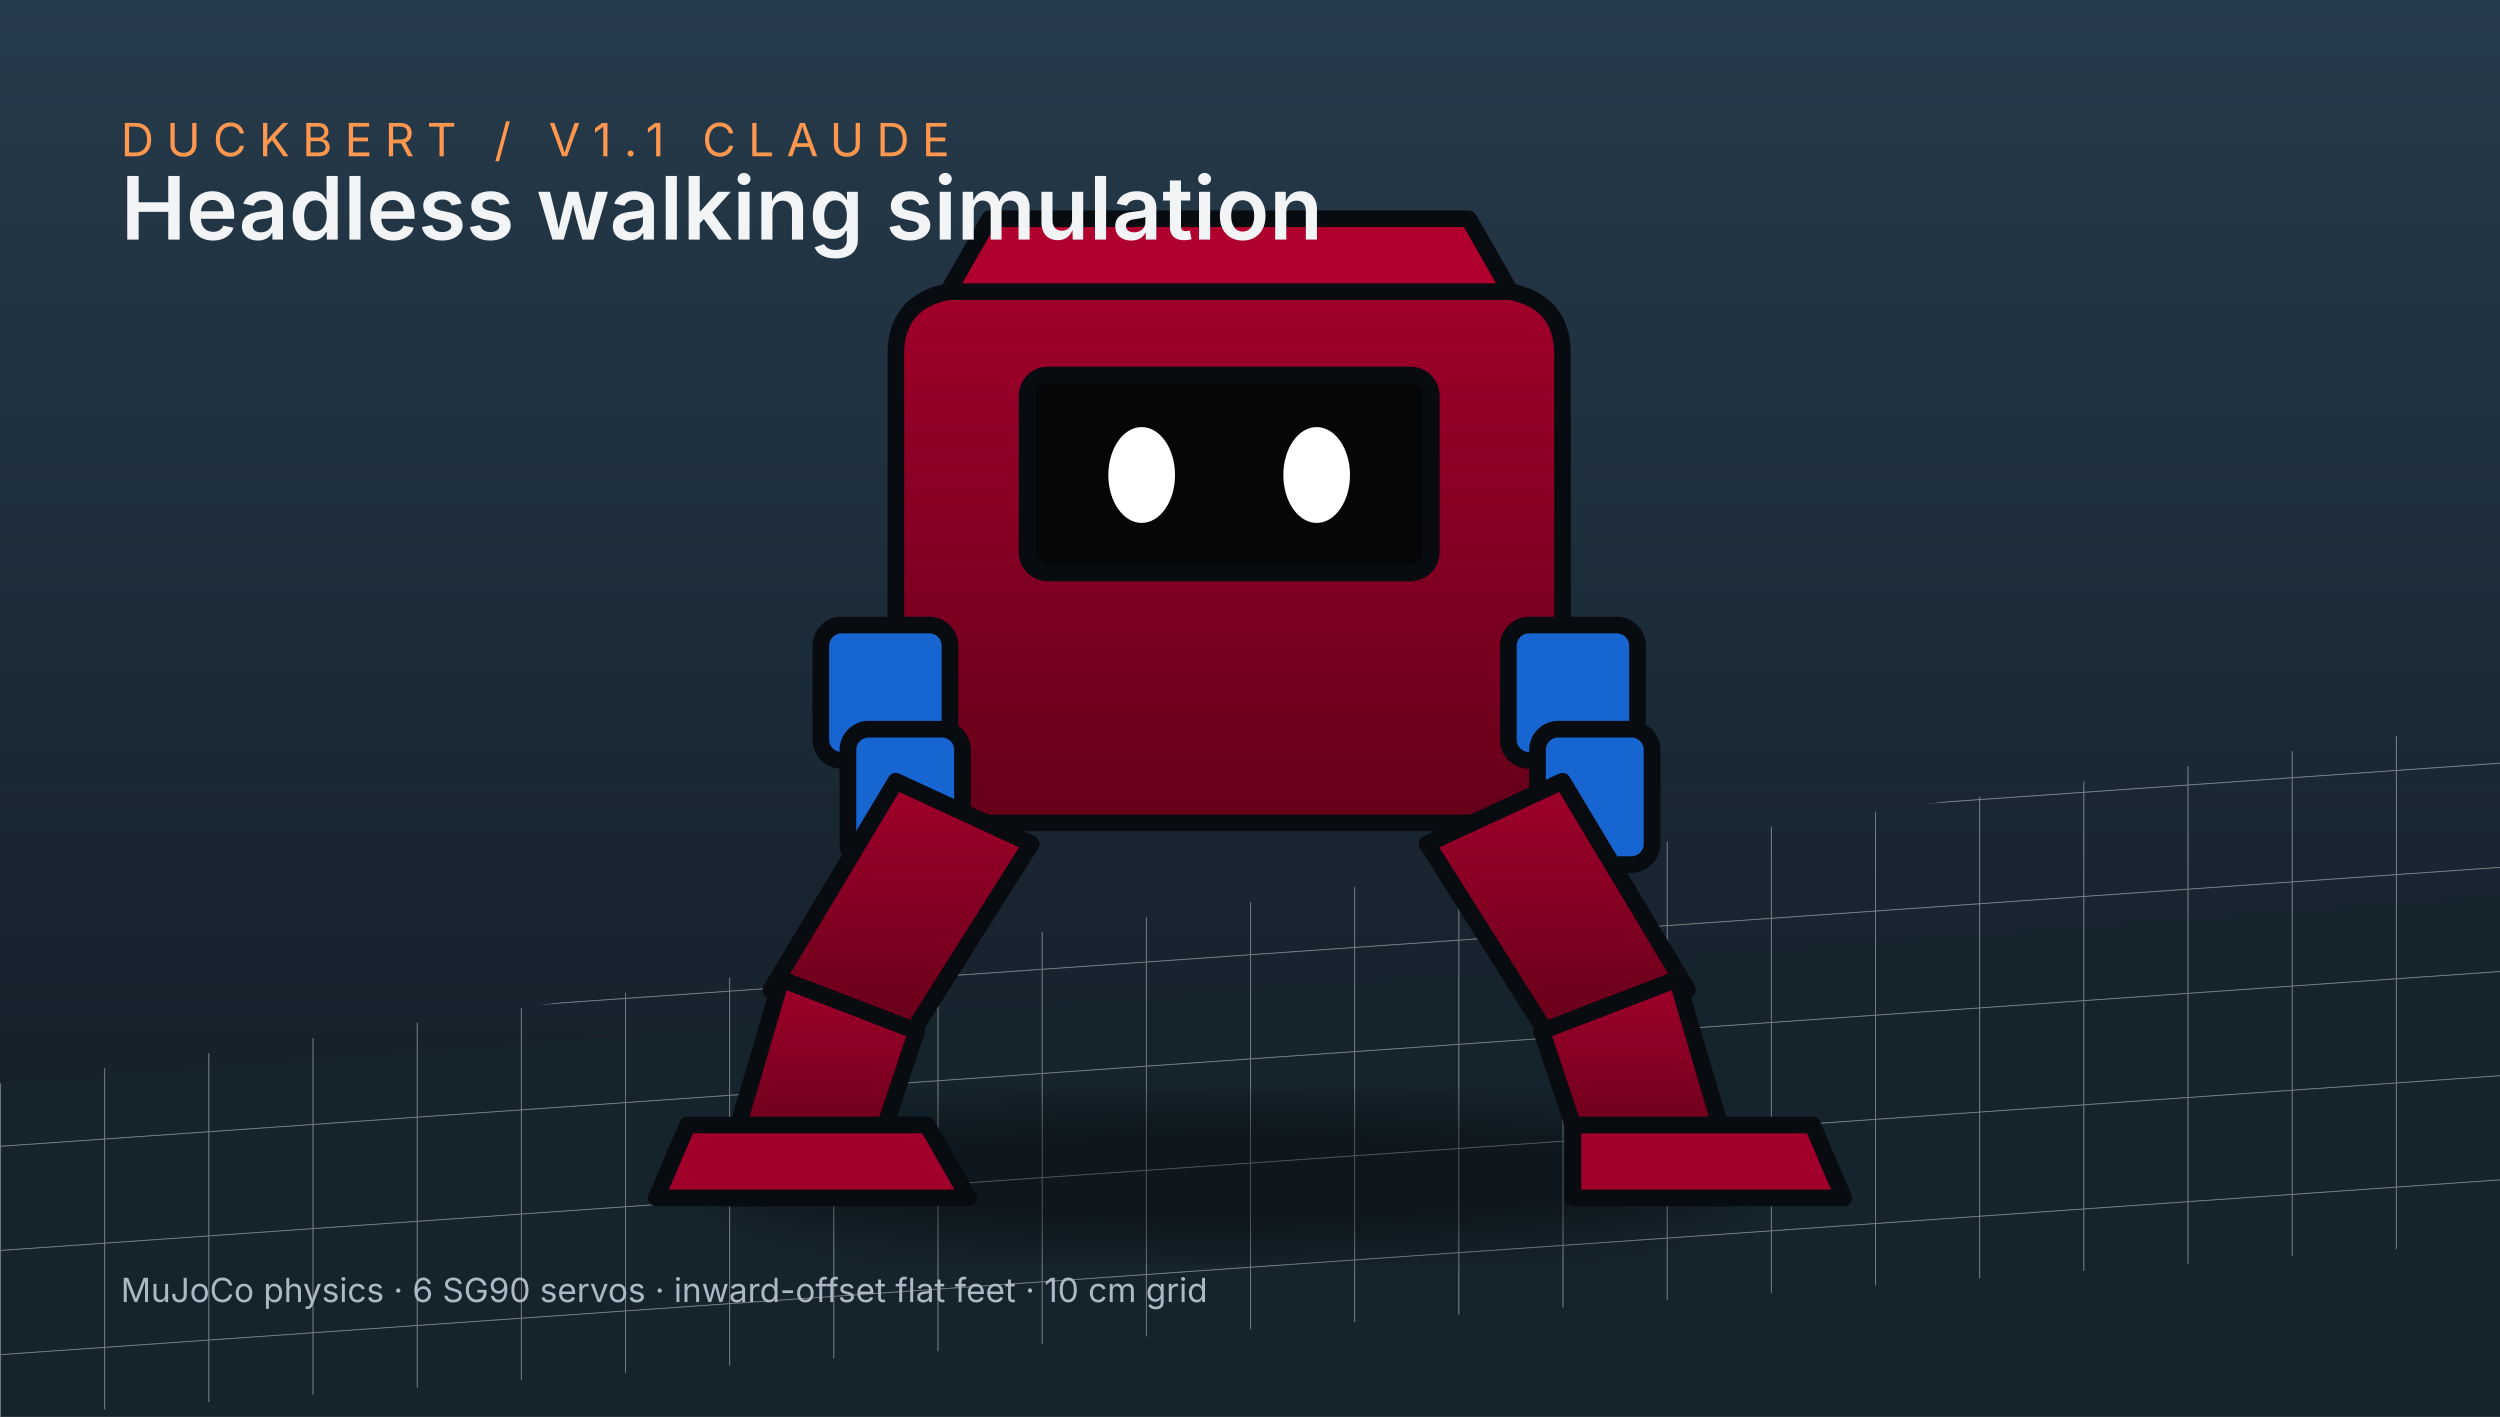
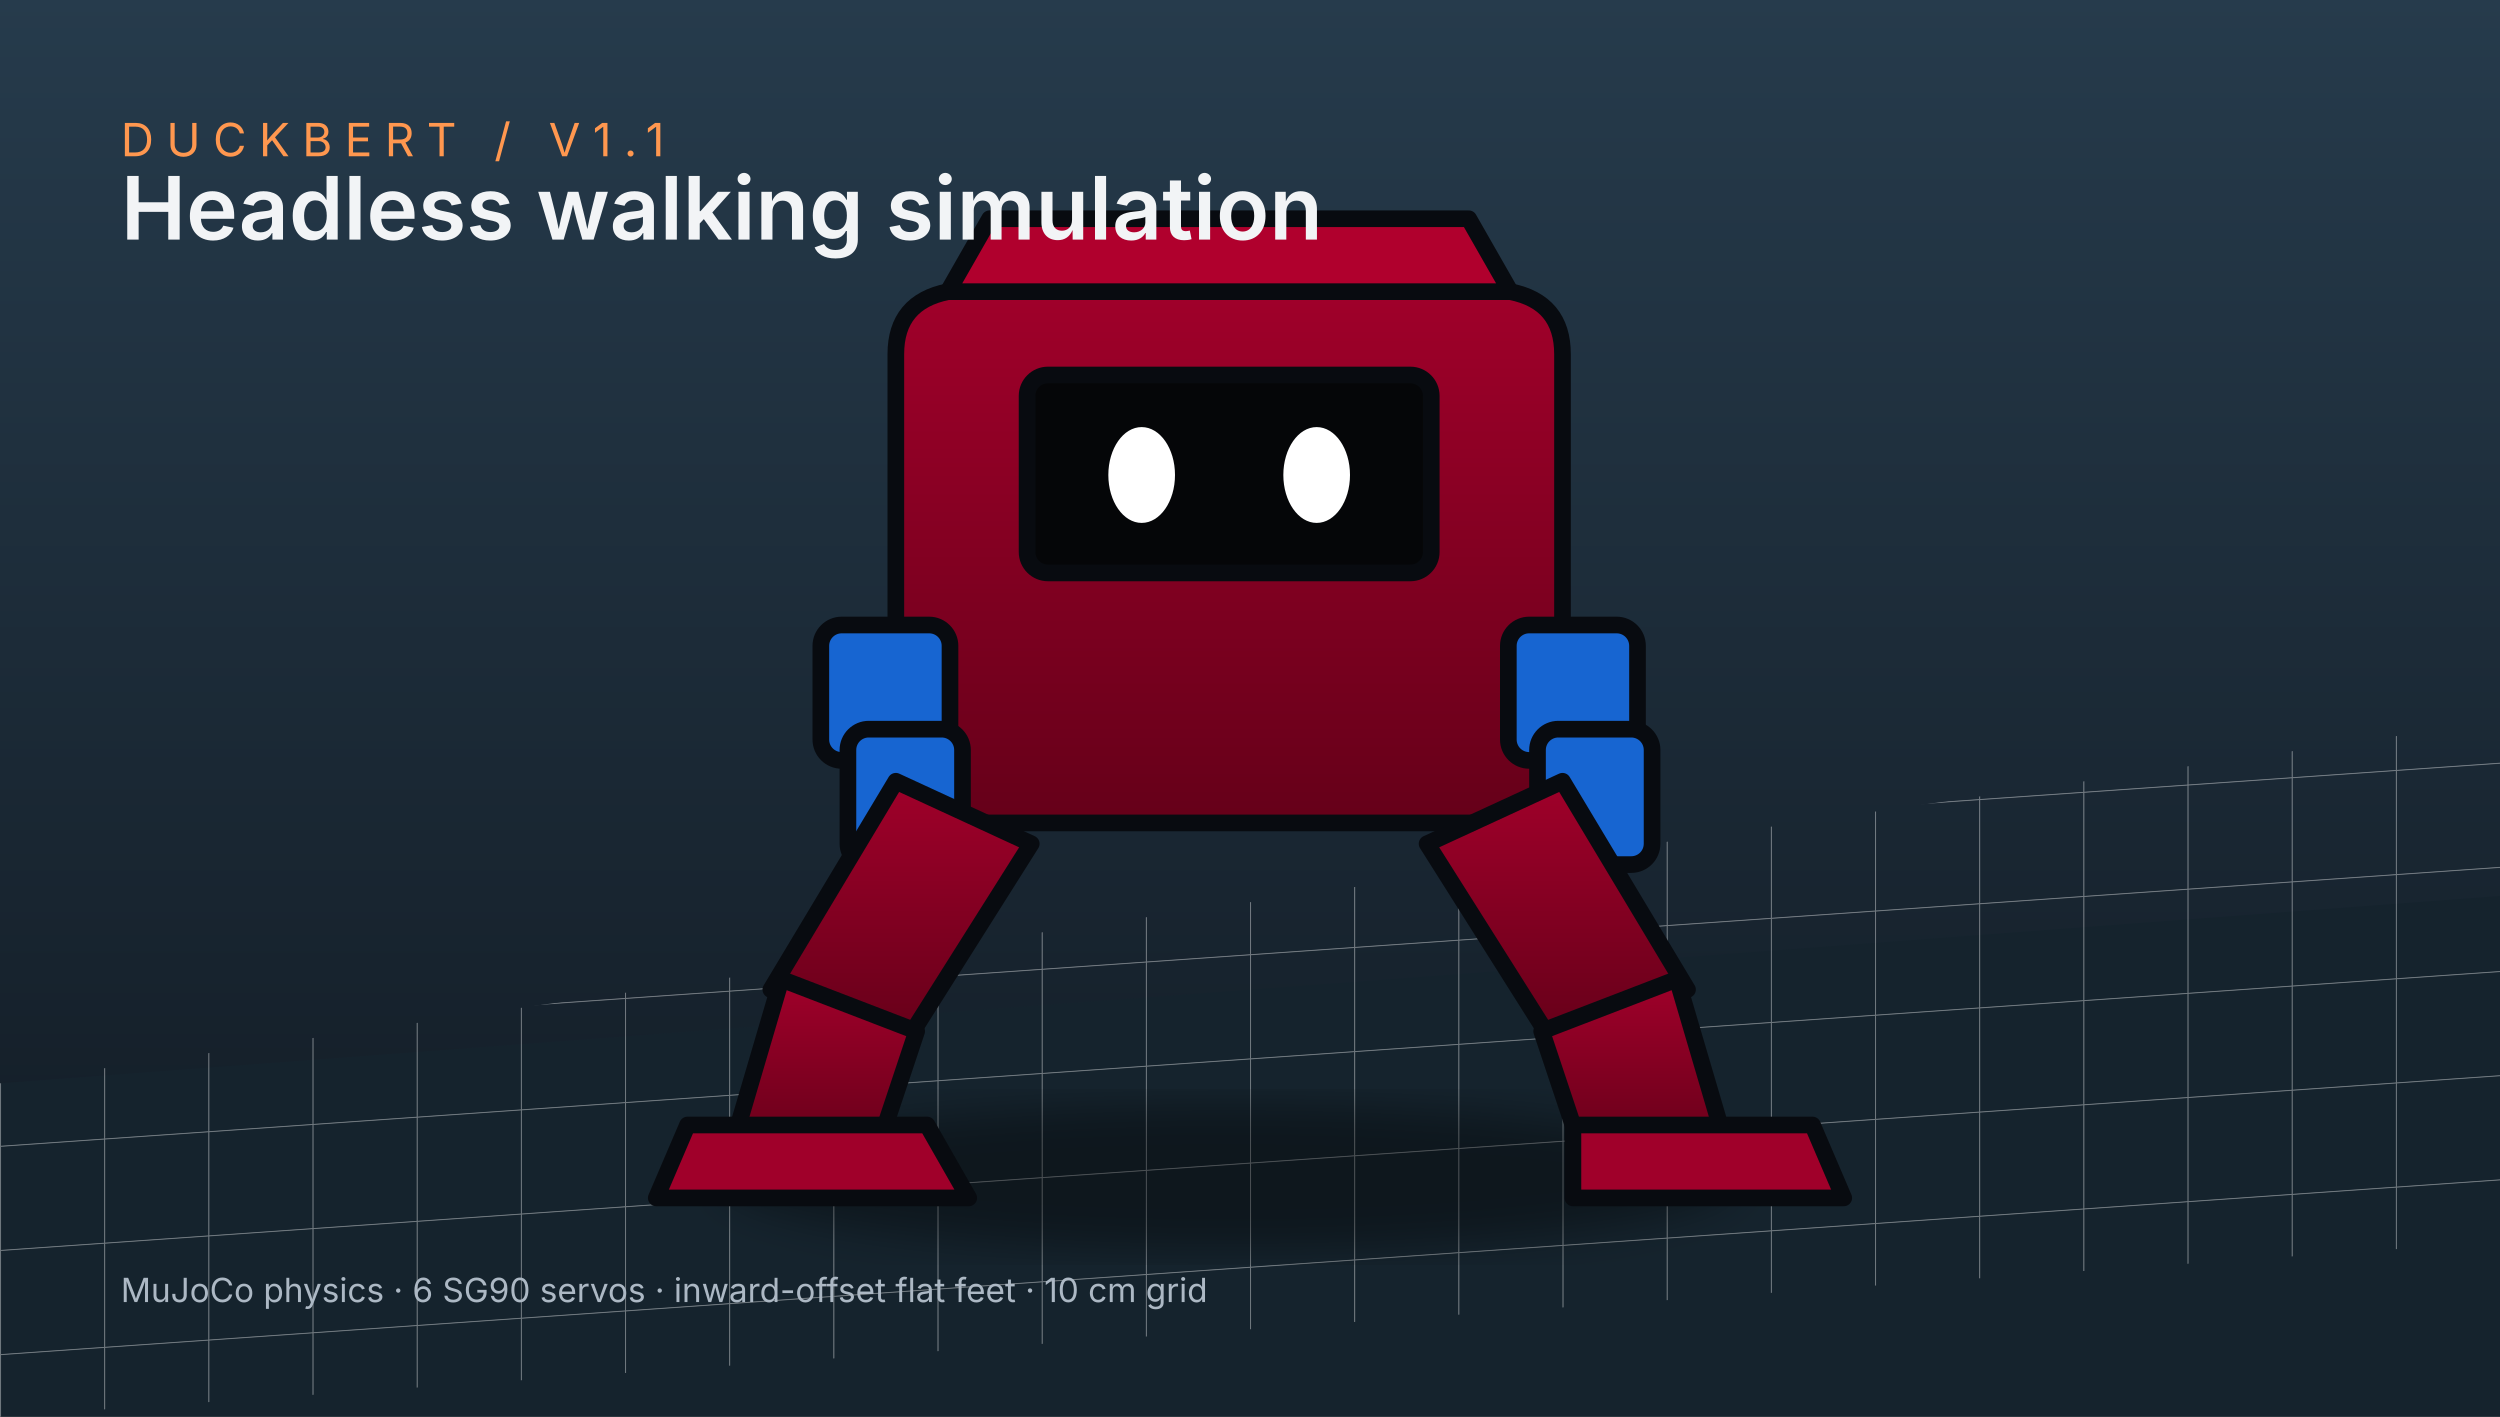
<svg xmlns="http://www.w3.org/2000/svg" viewBox="0 0 1200 680" role="img" aria-labelledby="title desc">
  <defs>
    <linearGradient id="bg" x2="0" y2="1">
      <stop stop-color="#263b4c" />
      <stop offset="1" stop-color="#101820" />
    </linearGradient>
    <linearGradient id="body" x2="0" y2="1">
      <stop stop-color="#a0002a" />
      <stop offset="1" stop-color="#650019" />
    </linearGradient>
    <pattern id="grid" width="50" height="50" patternUnits="userSpaceOnUse">
      <path d="M50 0H0V50" fill="none" stroke="#fff" stroke-opacity=".38" />
    </pattern>
    <filter id="shadow">
      <feGaussianBlur stdDeviation="10" />
    </filter>
  </defs>
  <rect width="1200" height="680" fill="url(#bg)" />
  <path d="M0 520L1200 430V680H0Z" fill="#15232d" />
  <path d="M0 520L1200 430V680H0Z" fill="url(#grid)" transform="skewY(-4)" />
  <ellipse cx="590" cy="565" rx="245" ry="35" fill="#000" opacity=".35" filter="url(#shadow)" />
  <g stroke="#080b10" stroke-width="8" stroke-linejoin="round">
    <path d="M430 170Q430 145 455 140H725Q750 145 750 170V365Q750 390 725 395H455Q430 390 430 365Z" fill="url(#body)" />
    <path d="M455 140H725L705 105H475Z" fill="#b0002d" />
    <rect x="493" y="180" width="194" height="95" rx="10" fill="#050608" />
    <ellipse cx="548" cy="228" rx="16" ry="23" fill="#fff" stroke="none" />
    <ellipse cx="632" cy="228" rx="16" ry="23" fill="#fff" stroke="none" />
    <g fill="#1765d1">
      <rect x="394" y="300" width="62" height="65" rx="10" />
      <rect x="724" y="300" width="62" height="65" rx="10" />
      <rect x="407" y="350" width="55" height="65" rx="10" />
      <rect x="738" y="350" width="55" height="65" rx="10" />
    </g>
    <path d="M430 375L370 475L435 500L495 405Z" fill="url(#body)" />
    <path d="M750 375L810 475L745 500L685 405Z" fill="url(#body)" />
    <path d="M375 470L350 555L420 555L440 495Z" fill="url(#body)" />
    <path d="M805 470L830 555L760 555L740 495Z" fill="url(#body)" />
    <path d="M330 540H445L465 575H315Z" fill="#a0002a" />
    <path d="M755 575H885L870 540H755Z" fill="#a0002a" />
  </g>
  <g font-family="Inter,Arial,sans-serif" fill="#f2f4f6">
-     <text x="58" y="75" font-size="22" letter-spacing="6" fill="#ff974f">DUCKBERT / V1.1 CLAUDE</text>
+     <text x="58" y="75" font-size="22" letter-spacing="6" fill="#ff974f">DUCKBERT / V1.1</text>
    <text x="58" y="115" font-size="42" font-weight="600">Headless walking simulation</text>
    <text x="58" y="625" font-size="16" fill="#acb8c4">MuJoCo physics · 6 SG90 servos · inward-offset flat feet · 10 cm grid</text>
  </g>
</svg>
